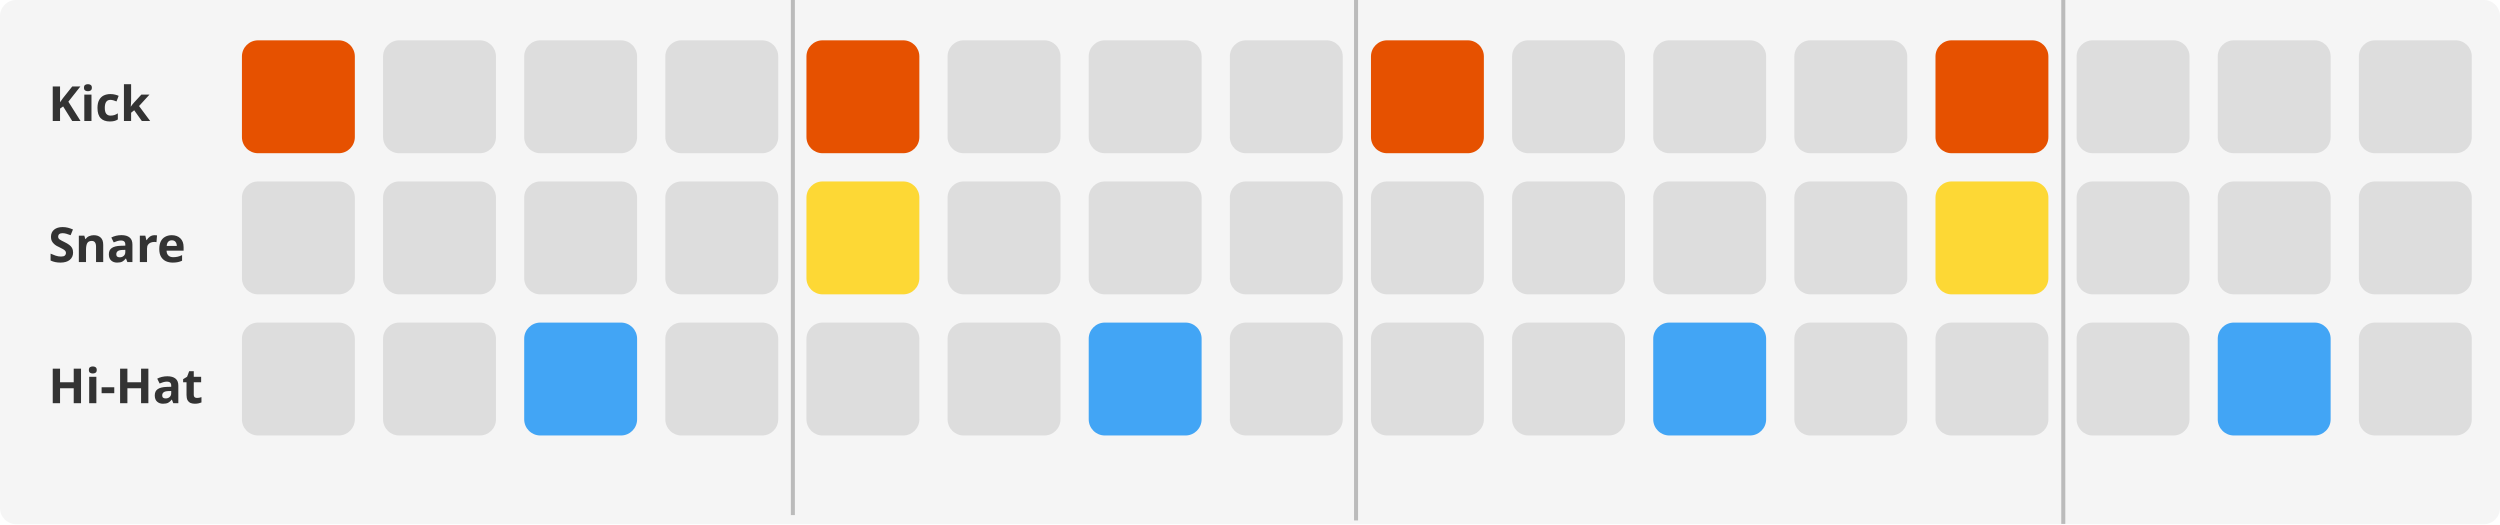
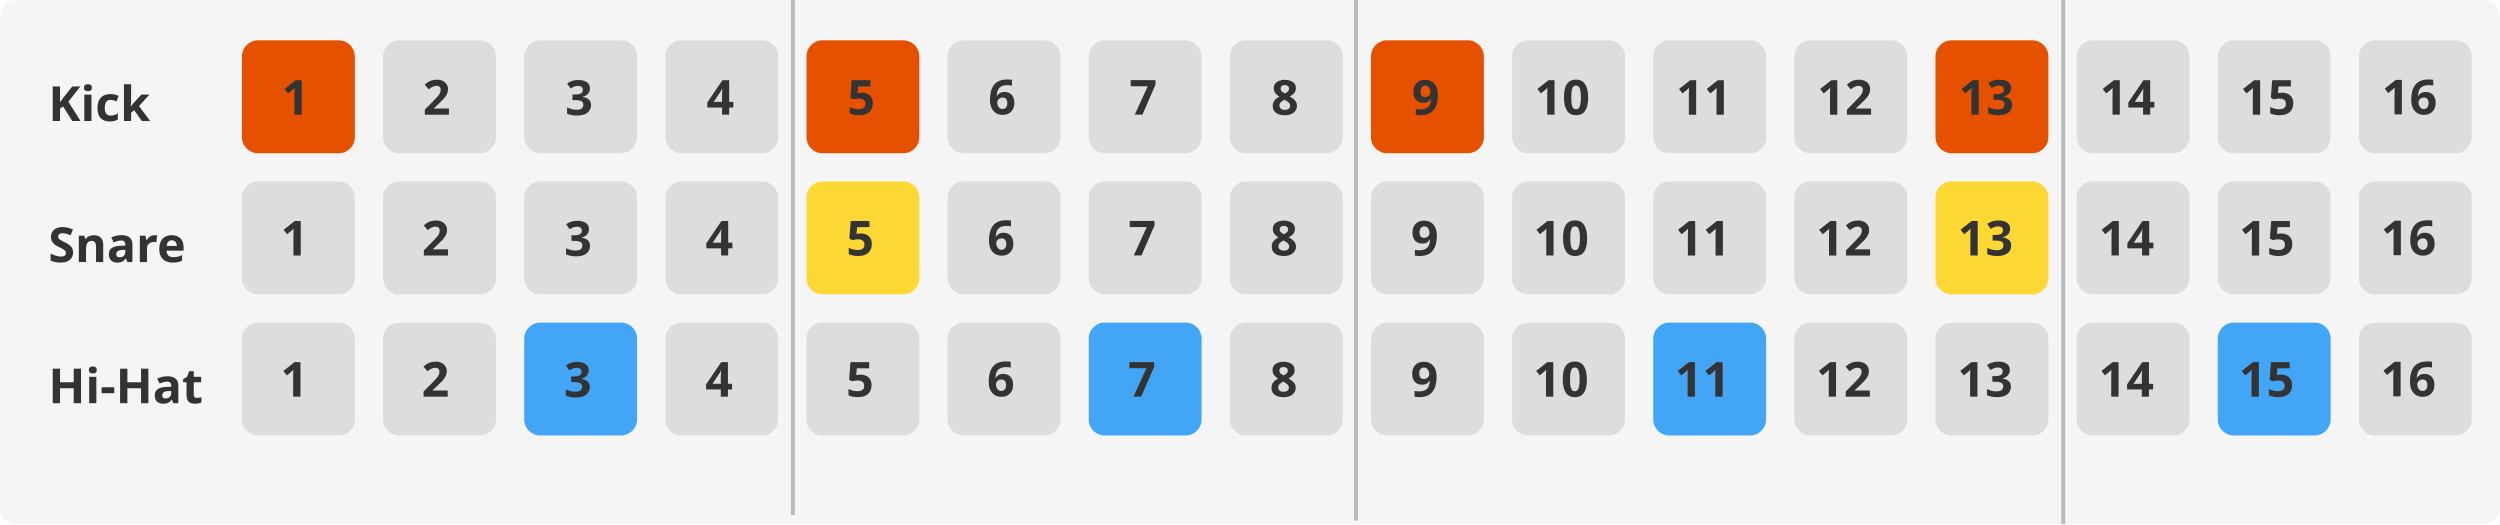
<svg xmlns="http://www.w3.org/2000/svg" viewBox="0 0 620 130" width="620" height="130" version="1.1" id="svg112">
  <defs id="defs116" />
  <rect width="620" height="130" fill="#f5f5f5" rx="4" id="rect2" />
  <rect x="196.13" y="-2.259" width="1" height="130" fill="#bbbbbb" id="rect4" />
  <rect x="335.802" y="-0.93" width="1" height="130" fill="#bbbbbb" id="rect6" />
  <rect x="511.195" y="-0.067" width="1" height="130" fill="#bbbbbb" id="rect8" />
  <text x="12" y="30" font-family="system-ui, sans-serif" font-size="12" font-weight="bold" fill="#333" id="text10">Kick</text>
  <rect x="60" y="10" width="28" height="28" rx="4" fill="#e65100" id="rect12" />
  <rect x="95" y="10" width="28" height="28" rx="4" fill="#ddd" id="rect14" />
  <rect x="130" y="10" width="28" height="28" rx="4" fill="#ddd" id="rect16" />
  <rect x="165" y="10" width="28" height="28" rx="4" fill="#ddd" id="rect18" />
  <rect x="200" y="10" width="28" height="28" rx="4" fill="#e65100" id="rect20" />
  <rect x="235" y="10" width="28" height="28" rx="4" fill="#ddd" id="rect22" />
  <rect x="270" y="10" width="28" height="28" rx="4" fill="#ddd" id="rect24" />
  <rect x="305" y="10" width="28" height="28" rx="4" fill="#ddd" id="rect26" />
  <rect x="340" y="10" width="28" height="28" rx="4" fill="#e65100" id="rect28" />
  <rect x="375" y="10" width="28" height="28" rx="4" fill="#ddd" id="rect30" />
  <rect x="410" y="10" width="28" height="28" rx="4" fill="#ddd" id="rect32" />
  <rect x="445" y="10" width="28" height="28" rx="4" fill="#ddd" id="rect34" />
  <rect x="480" y="10" width="28" height="28" rx="4" fill="#e65100" id="rect36" />
  <rect x="515" y="10" width="28" height="28" rx="4" fill="#ddd" id="rect38" />
  <rect x="550" y="10" width="28" height="28" rx="4" fill="#ddd" id="rect40" />
  <rect x="585" y="10" width="28" height="28" rx="4" fill="#ddd" id="rect42" />
  <text x="12" y="65" font-family="system-ui, sans-serif" font-size="12" font-weight="bold" fill="#333" id="text44">Snare</text>
  <rect x="60" y="45" width="28" height="28" rx="4" fill="#ddd" id="rect46" />
  <rect x="95" y="45" width="28" height="28" rx="4" fill="#ddd" id="rect48" />
  <rect x="130" y="45" width="28" height="28" rx="4" fill="#ddd" id="rect50" />
  <rect x="165" y="45" width="28" height="28" rx="4" fill="#ddd" id="rect52" />
  <rect x="200" y="45" width="28" height="28" rx="4" fill="#fdd835" id="rect54" />
  <rect x="235" y="45" width="28" height="28" rx="4" fill="#ddd" id="rect56" />
  <rect x="270" y="45" width="28" height="28" rx="4" fill="#ddd" id="rect58" />
  <rect x="305" y="45" width="28" height="28" rx="4" fill="#ddd" id="rect60" />
  <rect x="340" y="45" width="28" height="28" rx="4" fill="#ddd" id="rect62" />
  <rect x="375" y="45" width="28" height="28" rx="4" fill="#ddd" id="rect64" />
  <rect x="410" y="45" width="28" height="28" rx="4" fill="#ddd" id="rect66" />
  <rect x="445" y="45" width="28" height="28" rx="4" fill="#ddd" id="rect68" />
  <rect x="480" y="45" width="28" height="28" rx="4" fill="#fdd835" id="rect70" />
  <rect x="515" y="45" width="28" height="28" rx="4" fill="#ddd" id="rect72" />
  <rect x="550" y="45" width="28" height="28" rx="4" fill="#ddd" id="rect74" />
  <rect x="585" y="45" width="28" height="28" rx="4" fill="#ddd" id="rect76" />
  <text x="12" y="100" font-family="system-ui, sans-serif" font-size="12" font-weight="bold" fill="#333" id="text78">Hi-Hat</text>
  <rect x="60" y="80" width="28" height="28" rx="4" fill="#ddd" id="rect80" />
  <rect x="95" y="80" width="28" height="28" rx="4" fill="#ddd" id="rect82" />
  <rect x="130" y="80" width="28" height="28" rx="4" fill="#42a5f5" id="rect84" />
  <rect x="165" y="80" width="28" height="28" rx="4" fill="#ddd" id="rect86" />
  <rect x="200" y="80" width="28" height="28" rx="4" fill="#ddd" id="rect88" />
  <rect x="235" y="80" width="28" height="28" rx="4" fill="#ddd" id="rect90" />
  <rect x="270" y="80" width="28" height="28" rx="4" fill="#42a5f5" id="rect92" />
  <rect x="305" y="80" width="28" height="28" rx="4" fill="#ddd" id="rect94" />
  <rect x="340" y="80" width="28" height="28" rx="4" fill="#ddd" id="rect96" />
  <rect x="375" y="80" width="28" height="28" rx="4" fill="#ddd" id="rect98" />
  <rect x="410" y="80" width="28" height="28" rx="4" fill="#42a5f5" id="rect100" />
  <rect x="445" y="80" width="28" height="28" rx="4" fill="#ddd" id="rect102" />
  <rect x="480" y="80" width="28" height="28" rx="4" fill="#ddd" id="rect104" />
  <rect x="515" y="80" width="28" height="28" rx="4" fill="#ddd" id="rect106" />
  <rect x="550" y="80" width="28" height="28" rx="4" fill="#42a5f5" id="rect108" />
  <rect x="585" y="80" width="28" height="28" rx="4" fill="#ddd" id="rect110" />
+   <text x="69.562" y="98.374" font-family="system-ui, sans-serif" font-size="12px" font-weight="bold" fill="#333333" id="text10-3">1</text>
+   <text x="104.562" y="98.374" font-family="system-ui, sans-serif" font-size="12px" font-weight="bold" fill="#333333" id="text10-3-6">2</text>
+   <text x="139.872" y="98.453" font-family="system-ui, sans-serif" font-size="12px" font-weight="bold" fill="#333333" id="text10-3-6-7">3</text>
+   <text x="174.901" y="98.368" font-family="system-ui, sans-serif" font-size="12px" font-weight="bold" fill="#333333" id="text10-3-6-7-5">4</text>
+   <text x="209.831" y="98.374" font-family="system-ui, sans-serif" font-size="12px" font-weight="bold" fill="#333333" id="text10-3-6-7-5-3">5</text>
+   <text x="244.781" y="98.289" font-family="system-ui, sans-serif" font-size="12px" font-weight="bold" fill="#333333" id="text10-3-6-7-5-3-5">6</text>
+   <text x="279.775" y="98.362" font-family="system-ui, sans-serif" font-size="12px" font-weight="bold" fill="#333333" id="text10-3-6-7-5-3-5-6">7</text>
+   <text x="314.901" y="98.374" font-family="system-ui, sans-serif" font-size="12px" font-weight="bold" fill="#333333" id="text10-3-6-7-5-3-5-6-2">8</text>
+   <text x="349.831" y="98.368" font-family="system-ui, sans-serif" font-size="12px" font-weight="bold" fill="#333333" id="text10-3-6-7-5-3-5-6-2-9">9</text>
+   <text x="380.261" y="98.368" font-family="system-ui, sans-serif" font-size="12px" font-weight="bold" fill="#333333" id="text10-3-6-7-5-3-5-6-2-9-1">10</text>
+   <text x="415.387" y="98.374" font-family="system-ui, sans-serif" font-size="12px" font-weight="bold" fill="#333333" id="text10-3-6-7-5-3-5-6-2-9-1-2">11</text>
+   <text x="450.387" y="98.374" font-family="system-ui, sans-serif" font-size="12px" font-weight="bold" fill="#333333" id="text10-3-6-7-5-3-5-6-2-9-1-2-7">
+     <tspan id="tspan14237" x="450.387" y="98.374">12</tspan>
+   </text>
+   <text x="485.451" y="98.368" font-family="system-ui, sans-serif" font-size="12px" font-weight="bold" fill="#333333" id="text10-3-6-7-5-3-5-6-2-9-1-2-7-0">
+     <tspan id="tspan14237-9" x="485.451" y="98.368">13</tspan>
+   </text>
+   <text x="520.451" y="98.368" font-family="system-ui, sans-serif" font-size="12px" font-weight="bold" fill="#333333" id="text10-3-6-7-5-3-5-6-2-9-1-2-7-0-3">
+     <tspan id="tspan14237-9-6" x="520.451" y="98.368">14</tspan>
+   </text>
+   <text x="555.249" y="98.374" font-family="system-ui, sans-serif" font-size="12px" font-weight="bold" fill="#333333" id="text10-3-6-7-5-3-5-6-2-9-1-2-7-0-3-0">
+     <tspan id="tspan14237-9-6-6" x="555.249" y="98.374">15</tspan>
+   </text>
+   <text x="590.393" y="98.289" font-family="system-ui, sans-serif" font-size="12px" font-weight="bold" fill="#333333" id="text10-3-6-7-5-3-5-6-2-9-1-2-7-0-3-0-2">
+     <tspan id="tspan14237-9-6-6-6" x="590.393" y="98.289">16</tspan>
+   </text>
+   <text x="69.629" y="63.368" font-family="system-ui, sans-serif" font-size="12px" font-weight="bold" fill="#333333" id="text10-3-1">1</text>
+   <text x="104.629" y="63.368" font-family="system-ui, sans-serif" font-size="12px" font-weight="bold" fill="#333333" id="text10-3-6-5">2</text>
+   <text x="139.939" y="63.447" font-family="system-ui, sans-serif" font-size="12px" font-weight="bold" fill="#333333" id="text10-3-6-7-9">3</text>
+   <text x="174.969" y="63.362" font-family="system-ui, sans-serif" font-size="12px" font-weight="bold" fill="#333333" id="text10-3-6-7-5-49">4</text>
+   <text x="209.898" y="63.368" font-family="system-ui, sans-serif" font-size="12px" font-weight="bold" fill="#333333" id="text10-3-6-7-5-3-0">5</text>
+   <text x="244.849" y="63.283" font-family="system-ui, sans-serif" font-size="12px" font-weight="bold" fill="#333333" id="text10-3-6-7-5-3-5-9">6</text>
+   <text x="279.843" y="63.356" font-family="system-ui, sans-serif" font-size="12px" font-weight="bold" fill="#333333" id="text10-3-6-7-5-3-5-6-1">7</text>
+   <text x="314.969" y="63.368" font-family="system-ui, sans-serif" font-size="12px" font-weight="bold" fill="#333333" id="text10-3-6-7-5-3-5-6-2-77">8</text>
+   <text x="349.898" y="63.362" font-family="system-ui, sans-serif" font-size="12px" font-weight="bold" fill="#333333" id="text10-3-6-7-5-3-5-6-2-9-11">9</text>
+   <text x="380.328" y="63.362" font-family="system-ui, sans-serif" font-size="12px" font-weight="bold" fill="#333333" id="text10-3-6-7-5-3-5-6-2-9-1-5">10</text>
+   <text x="415.454" y="63.368" font-family="system-ui, sans-serif" font-size="12px" font-weight="bold" fill="#333333" id="text10-3-6-7-5-3-5-6-2-9-1-2-9">11</text>
+   <text x="450.454" y="63.368" font-family="system-ui, sans-serif" font-size="12px" font-weight="bold" fill="#333333" id="text10-3-6-7-5-3-5-6-2-9-1-2-7-7">
+     <tspan id="tspan14237-7" x="450.454" y="63.368">12</tspan>
+   </text>
+   <text x="485.519" y="63.362" font-family="system-ui, sans-serif" font-size="12px" font-weight="bold" fill="#333333" id="text10-3-6-7-5-3-5-6-2-9-1-2-7-0-67">
+     <tspan id="tspan14237-9-3" x="485.519" y="63.362">13</tspan>
+   </text>
+   <text x="520.519" y="63.362" font-family="system-ui, sans-serif" font-size="12px" font-weight="bold" fill="#333333" id="text10-3-6-7-5-3-5-6-2-9-1-2-7-0-3-6">
+     <tspan id="tspan14237-9-6-5" x="520.519" y="63.362">14</tspan>
+   </text>
+   <text x="555.316" y="63.368" font-family="system-ui, sans-serif" font-size="12px" font-weight="bold" fill="#333333" id="text10-3-6-7-5-3-5-6-2-9-1-2-7-0-3-0-6">
+     <tspan id="tspan14237-9-6-6-3" x="555.316" y="63.368">15</tspan>
+   </text>
+   <text x="590.46" y="63.283" font-family="system-ui, sans-serif" font-size="12px" font-weight="bold" fill="#333333" id="text10-3-6-7-5-3-5-6-2-9-1-2-7-0-3-0-2-9">
+     <tspan id="tspan14237-9-6-6-6-4" x="590.46" y="63.283">16</tspan>
+   </text>
+   <text x="69.872" y="28.453" font-family="system-ui, sans-serif" font-size="12px" font-weight="bold" fill="#333333" id="text10-3-69">1</text>
+   <text x="104.872" y="28.453" font-family="system-ui, sans-serif" font-size="12px" font-weight="bold" fill="#333333" id="text10-3-6-3">2</text>
+   <text x="140.183" y="28.532" font-family="system-ui, sans-serif" font-size="12px" font-weight="bold" fill="#333333" id="text10-3-6-7-7">3</text>
+   <text x="175.212" y="28.447" font-family="system-ui, sans-serif" font-size="12px" font-weight="bold" fill="#333333" id="text10-3-6-7-5-4">4</text>
+   <text x="210.142" y="28.453" font-family="system-ui, sans-serif" font-size="12px" font-weight="bold" fill="#333333" id="text10-3-6-7-5-3-52">5</text>
+   <text x="245.092" y="28.368" font-family="system-ui, sans-serif" font-size="12px" font-weight="bold" fill="#333333" id="text10-3-6-7-5-3-5-5">6</text>
+   <text x="280.086" y="28.441" font-family="system-ui, sans-serif" font-size="12px" font-weight="bold" fill="#333333" id="text10-3-6-7-5-3-5-6-4">7</text>
+   <text x="315.212" y="28.453" font-family="system-ui, sans-serif" font-size="12px" font-weight="bold" fill="#333333" id="text10-3-6-7-5-3-5-6-2-7">8</text>
+   <text x="350.142" y="28.447" font-family="system-ui, sans-serif" font-size="12px" font-weight="bold" fill="#333333" id="text10-3-6-7-5-3-5-6-2-9-4">9</text>
+   <text x="380.571" y="28.447" font-family="system-ui, sans-serif" font-size="12px" font-weight="bold" fill="#333333" id="text10-3-6-7-5-3-5-6-2-9-1-4">10</text>
+   <text x="415.697" y="28.453" font-family="system-ui, sans-serif" font-size="12px" font-weight="bold" fill="#333333" id="text10-3-6-7-5-3-5-6-2-9-1-2-3">11</text>
+   <text x="450.697" y="28.453" font-family="system-ui, sans-serif" font-size="12px" font-weight="bold" fill="#333333" id="text10-3-6-7-5-3-5-6-2-9-1-2-7-07">
+     <tspan id="tspan14237-8" x="450.697" y="28.453">12</tspan>
+   </text>
+   <text x="485.762" y="28.447" font-family="system-ui, sans-serif" font-size="12px" font-weight="bold" fill="#333333" id="text10-3-6-7-5-3-5-6-2-9-1-2-7-0-6">
+     <tspan id="tspan14237-9-8" x="485.762" y="28.447">13</tspan>
+   </text>
+   <text x="520.762" y="28.447" font-family="system-ui, sans-serif" font-size="12px" font-weight="bold" fill="#333333" id="text10-3-6-7-5-3-5-6-2-9-1-2-7-0-3-8">
+     <tspan id="tspan14237-9-6-4" x="520.762" y="28.447">14</tspan>
+   </text>
+   <text x="555.56" y="28.453" font-family="system-ui, sans-serif" font-size="12px" font-weight="bold" fill="#333333" id="text10-3-6-7-5-3-5-6-2-9-1-2-7-0-3-0-3">
+     <tspan id="tspan14237-9-6-6-1" x="555.56" y="28.453">15</tspan>
+   </text>
+   <text x="590.703" y="28.368" font-family="system-ui, sans-serif" font-size="12px" font-weight="bold" fill="#333333" id="text10-3-6-7-5-3-5-6-2-9-1-2-7-0-3-0-2-4">
+     <tspan id="tspan14237-9-6-6-6-9" x="590.703" y="28.368">16</tspan>
+   </text>
</svg>
